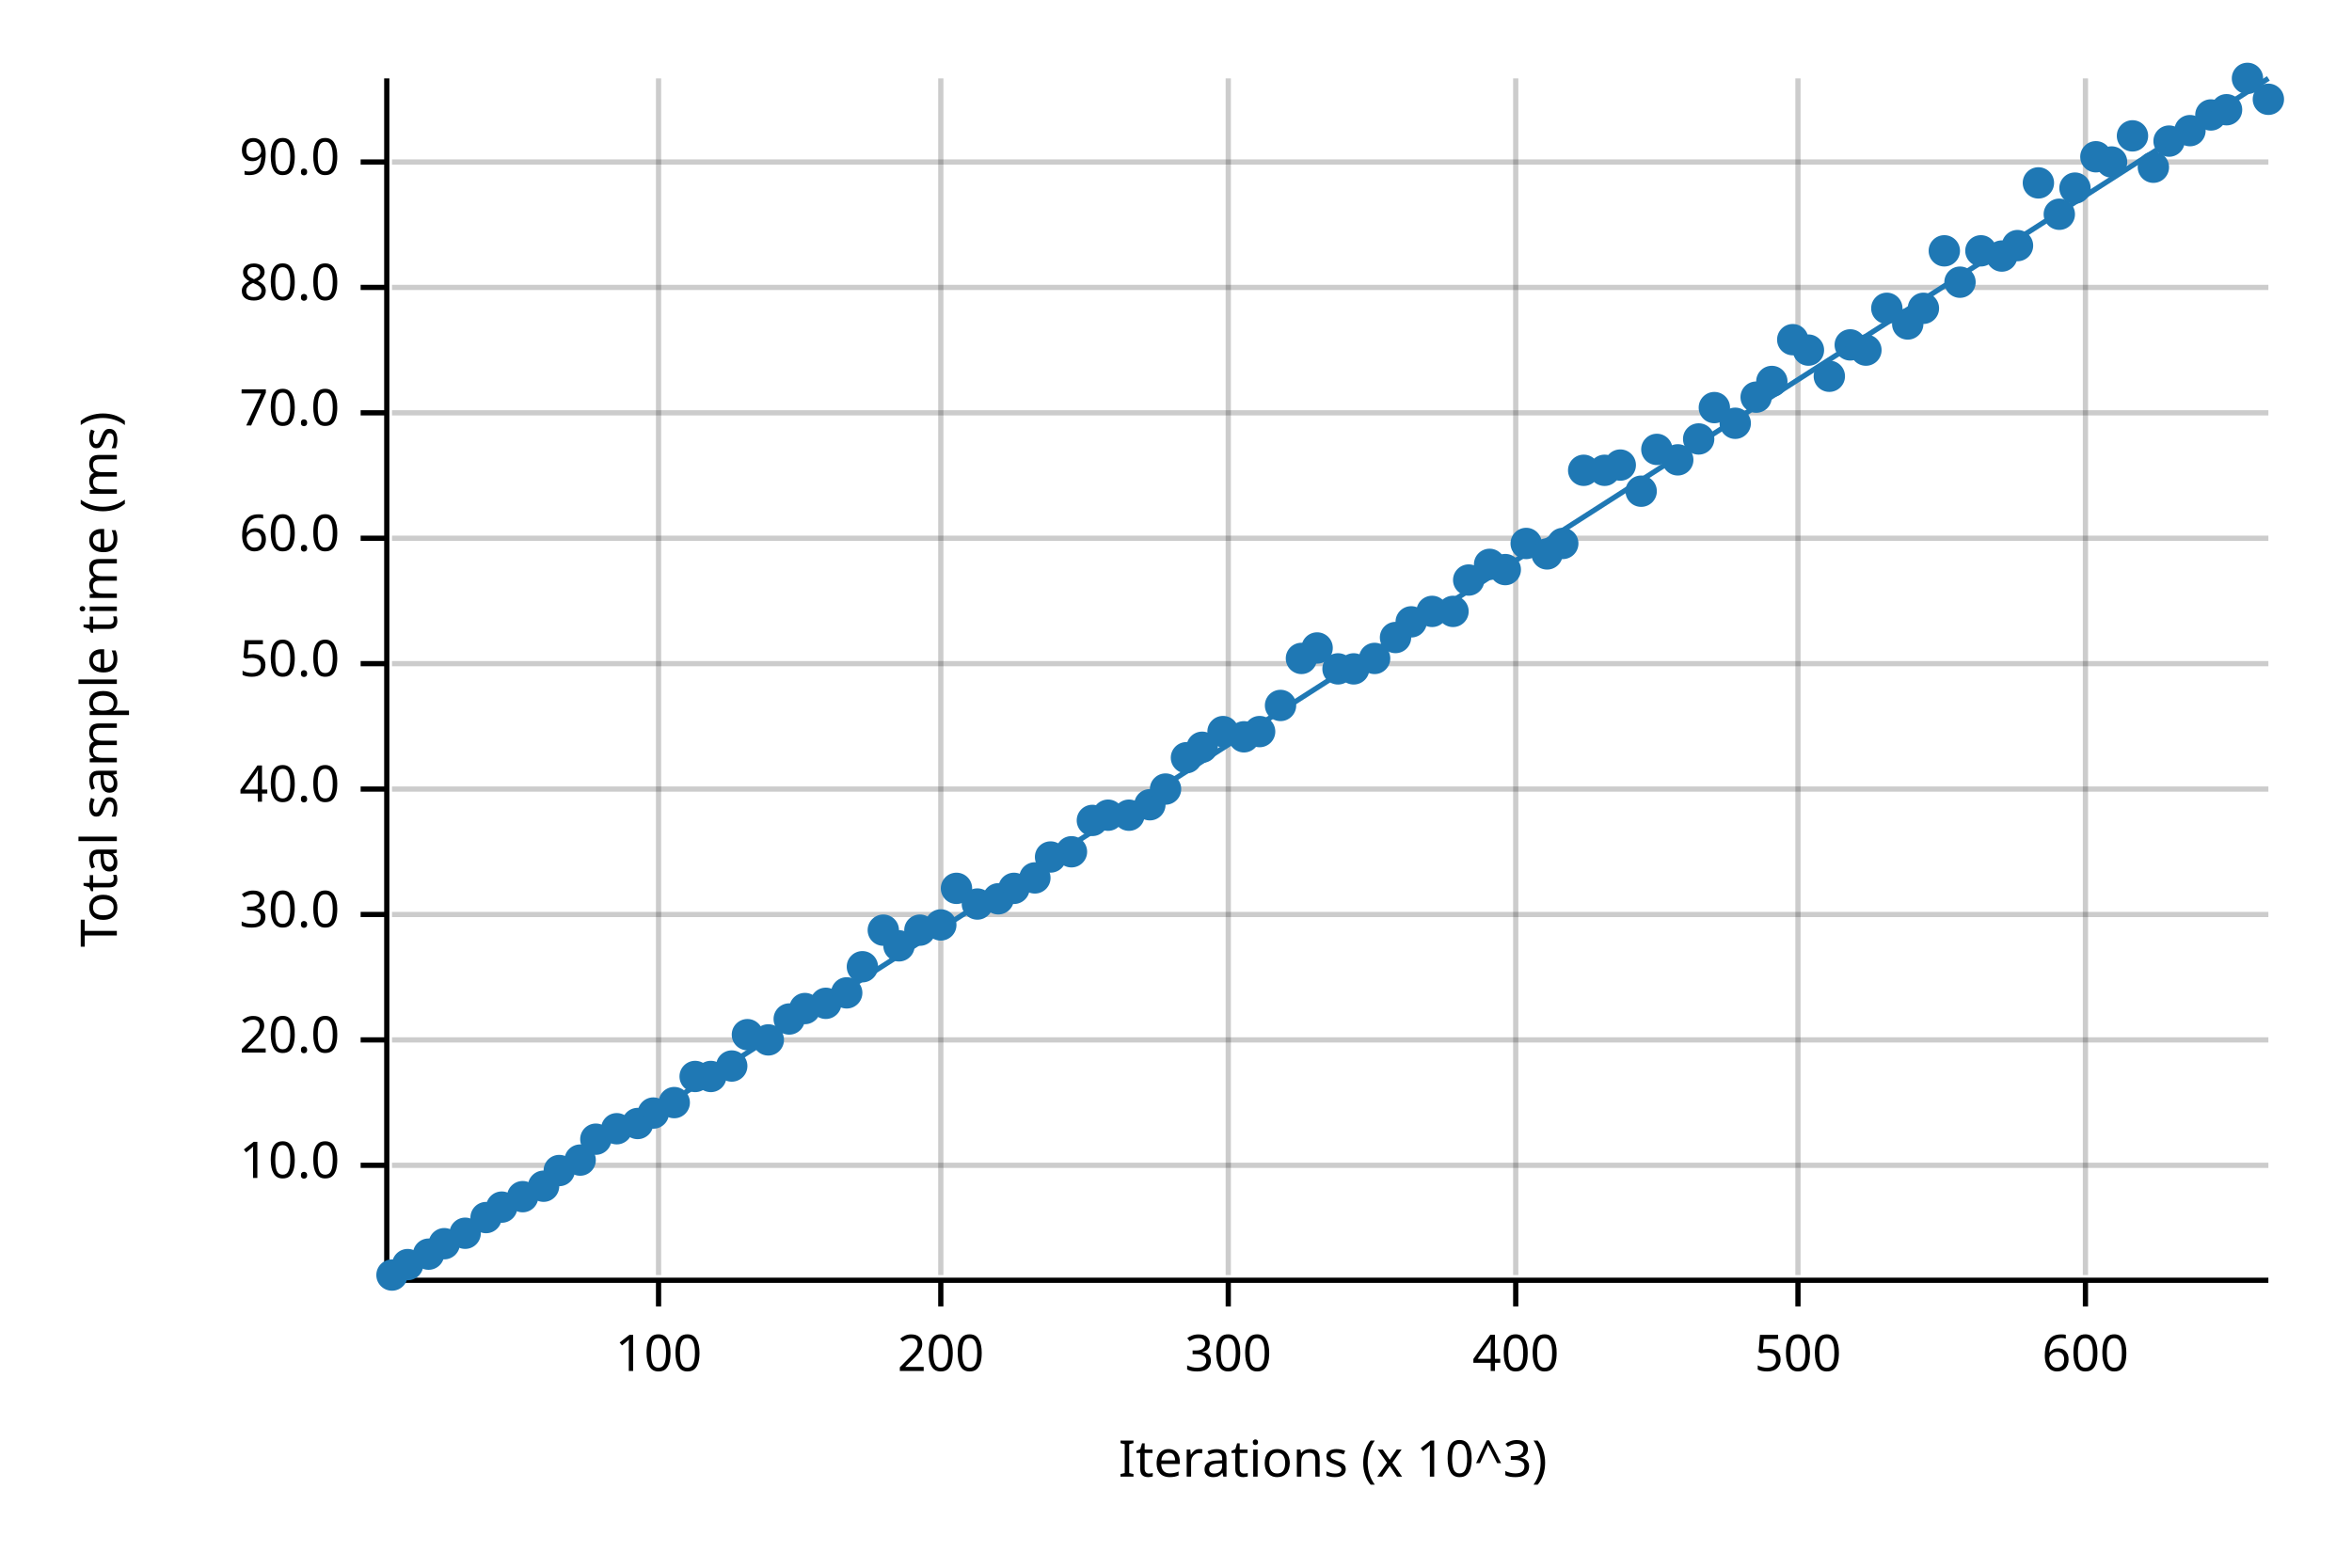
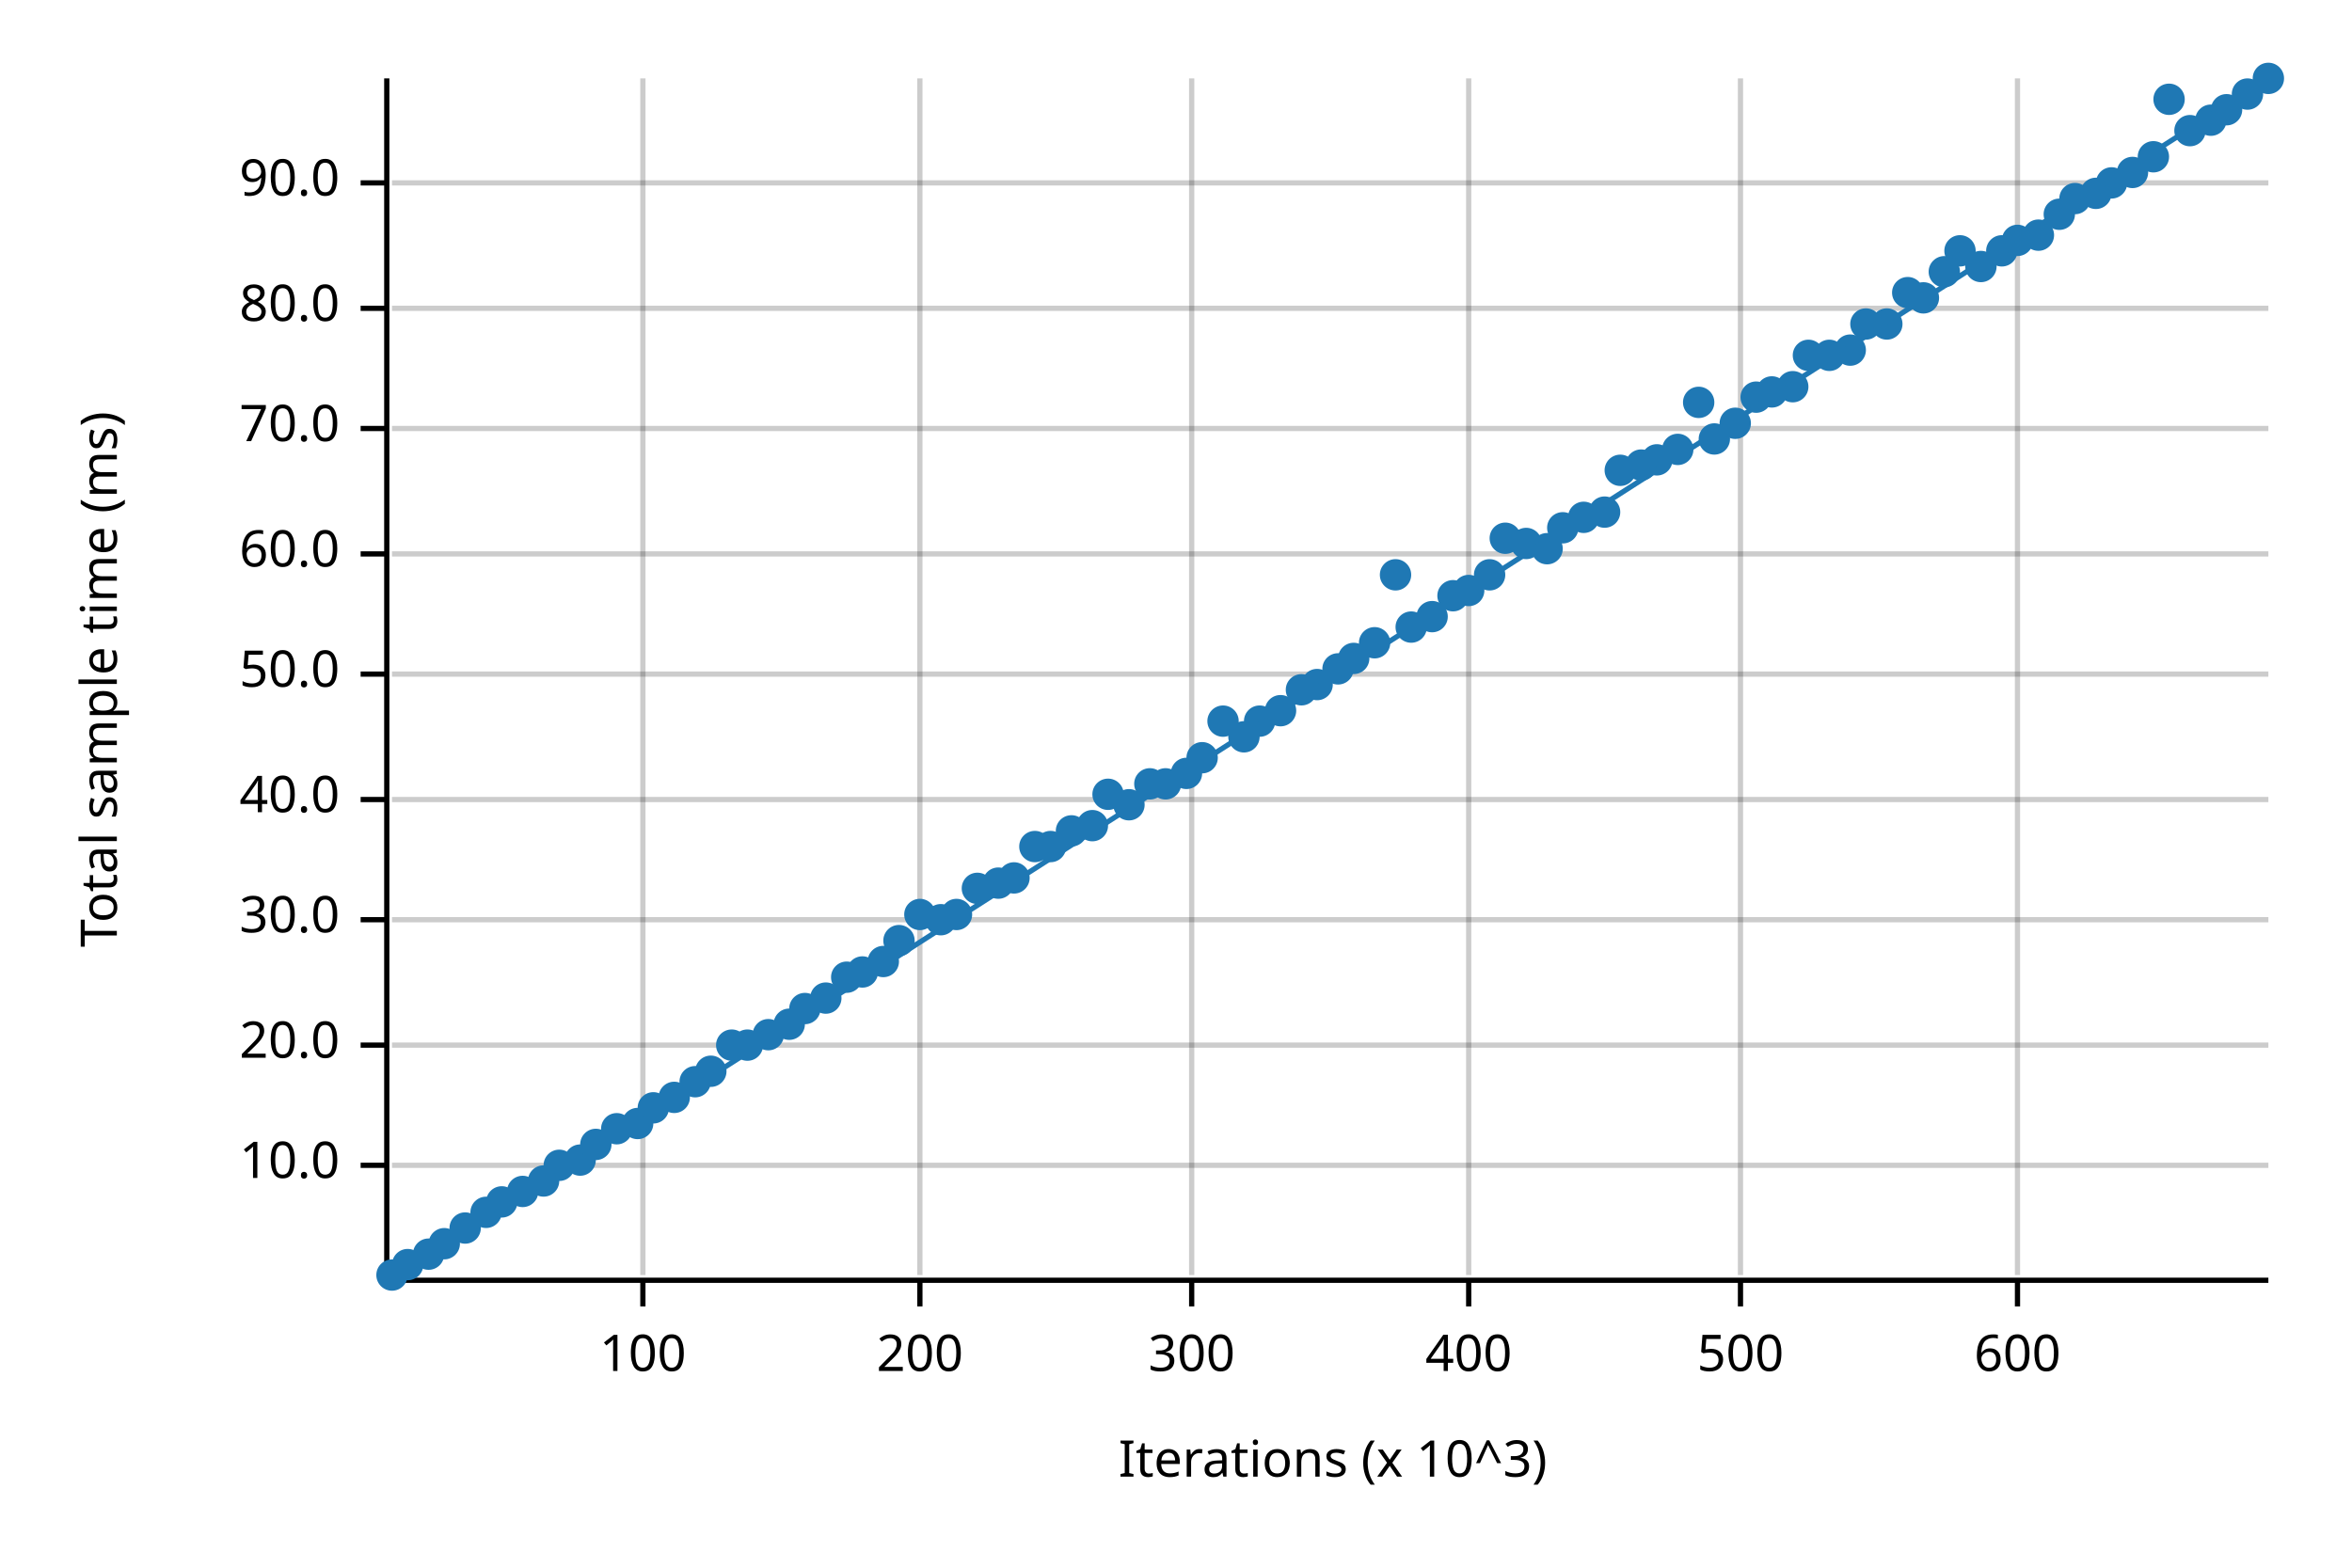
<svg xmlns="http://www.w3.org/2000/svg" width="450" height="300" viewBox="0 0 450 300">
  <text x="15" y="130" dy="0.76em" text-anchor="middle" font-family="sans-serif" font-size="9.677" opacity="1" fill="#000000" transform="rotate(270, 15, 130)">
Total sample time (ms)
</text>
  <text x="255" y="285" dy="-0.5ex" text-anchor="middle" font-family="sans-serif" font-size="9.677" opacity="1" fill="#000000">
Iterations (x 10^3)
</text>
-   <line opacity="0.2" stroke="#000000" stroke-width="1" x1="126" y1="244" x2="126" y2="15" />
-   <line opacity="0.2" stroke="#000000" stroke-width="1" x1="180" y1="244" x2="180" y2="15" />
-   <line opacity="0.2" stroke="#000000" stroke-width="1" x1="235" y1="244" x2="235" y2="15" />
-   <line opacity="0.2" stroke="#000000" stroke-width="1" x1="290" y1="244" x2="290" y2="15" />
-   <line opacity="0.2" stroke="#000000" stroke-width="1" x1="344" y1="244" x2="344" y2="15" />
-   <line opacity="0.2" stroke="#000000" stroke-width="1" x1="399" y1="244" x2="399" y2="15" />
+   <line opacity="0.2" stroke="#000000" stroke-width="1" x1="123" y1="244" x2="123" y2="15" />
+   <line opacity="0.2" stroke="#000000" stroke-width="1" x1="176" y1="244" x2="176" y2="15" />
+   <line opacity="0.2" stroke="#000000" stroke-width="1" x1="228" y1="244" x2="228" y2="15" />
+   <line opacity="0.2" stroke="#000000" stroke-width="1" x1="281" y1="244" x2="281" y2="15" />
+   <line opacity="0.2" stroke="#000000" stroke-width="1" x1="333" y1="244" x2="333" y2="15" />
+   <line opacity="0.2" stroke="#000000" stroke-width="1" x1="386" y1="244" x2="386" y2="15" />
  <line opacity="0.2" stroke="#000000" stroke-width="1" x1="75" y1="223" x2="434" y2="223" />
-   <line opacity="0.2" stroke="#000000" stroke-width="1" x1="75" y1="199" x2="434" y2="199" />
-   <line opacity="0.2" stroke="#000000" stroke-width="1" x1="75" y1="175" x2="434" y2="175" />
-   <line opacity="0.2" stroke="#000000" stroke-width="1" x1="75" y1="151" x2="434" y2="151" />
-   <line opacity="0.2" stroke="#000000" stroke-width="1" x1="75" y1="127" x2="434" y2="127" />
-   <line opacity="0.2" stroke="#000000" stroke-width="1" x1="75" y1="103" x2="434" y2="103" />
-   <line opacity="0.2" stroke="#000000" stroke-width="1" x1="75" y1="79" x2="434" y2="79" />
-   <line opacity="0.2" stroke="#000000" stroke-width="1" x1="75" y1="55" x2="434" y2="55" />
-   <line opacity="0.2" stroke="#000000" stroke-width="1" x1="75" y1="31" x2="434" y2="31" />
+   <line opacity="0.2" stroke="#000000" stroke-width="1" x1="75" y1="200" x2="434" y2="200" />
+   <line opacity="0.2" stroke="#000000" stroke-width="1" x1="75" y1="176" x2="434" y2="176" />
+   <line opacity="0.2" stroke="#000000" stroke-width="1" x1="75" y1="153" x2="434" y2="153" />
+   <line opacity="0.2" stroke="#000000" stroke-width="1" x1="75" y1="129" x2="434" y2="129" />
+   <line opacity="0.2" stroke="#000000" stroke-width="1" x1="75" y1="106" x2="434" y2="106" />
+   <line opacity="0.2" stroke="#000000" stroke-width="1" x1="75" y1="82" x2="434" y2="82" />
+   <line opacity="0.2" stroke="#000000" stroke-width="1" x1="75" y1="59" x2="434" y2="59" />
+   <line opacity="0.2" stroke="#000000" stroke-width="1" x1="75" y1="35" x2="434" y2="35" />
  <polyline fill="none" opacity="1" stroke="#000000" stroke-width="1" points="74,15 74,244 " />
  <text x="65" y="223" dy="0.5ex" text-anchor="end" font-family="sans-serif" font-size="9.677" opacity="1" fill="#000000">
10.0
</text>
  <polyline fill="none" opacity="1" stroke="#000000" stroke-width="1" points="69,223 74,223 " />
-   <text x="65" y="199" dy="0.5ex" text-anchor="end" font-family="sans-serif" font-size="9.677" opacity="1" fill="#000000">
+   <text x="65" y="200" dy="0.5ex" text-anchor="end" font-family="sans-serif" font-size="9.677" opacity="1" fill="#000000">
20.0
</text>
-   <polyline fill="none" opacity="1" stroke="#000000" stroke-width="1" points="69,199 74,199 " />
-   <text x="65" y="175" dy="0.5ex" text-anchor="end" font-family="sans-serif" font-size="9.677" opacity="1" fill="#000000">
+   <polyline fill="none" opacity="1" stroke="#000000" stroke-width="1" points="69,200 74,200 " />
+   <text x="65" y="176" dy="0.5ex" text-anchor="end" font-family="sans-serif" font-size="9.677" opacity="1" fill="#000000">
30.0
</text>
-   <polyline fill="none" opacity="1" stroke="#000000" stroke-width="1" points="69,175 74,175 " />
-   <text x="65" y="151" dy="0.5ex" text-anchor="end" font-family="sans-serif" font-size="9.677" opacity="1" fill="#000000">
+   <polyline fill="none" opacity="1" stroke="#000000" stroke-width="1" points="69,176 74,176 " />
+   <text x="65" y="153" dy="0.5ex" text-anchor="end" font-family="sans-serif" font-size="9.677" opacity="1" fill="#000000">
40.0
</text>
-   <polyline fill="none" opacity="1" stroke="#000000" stroke-width="1" points="69,151 74,151 " />
-   <text x="65" y="127" dy="0.5ex" text-anchor="end" font-family="sans-serif" font-size="9.677" opacity="1" fill="#000000">
+   <polyline fill="none" opacity="1" stroke="#000000" stroke-width="1" points="69,153 74,153 " />
+   <text x="65" y="129" dy="0.5ex" text-anchor="end" font-family="sans-serif" font-size="9.677" opacity="1" fill="#000000">
50.0
</text>
-   <polyline fill="none" opacity="1" stroke="#000000" stroke-width="1" points="69,127 74,127 " />
-   <text x="65" y="103" dy="0.5ex" text-anchor="end" font-family="sans-serif" font-size="9.677" opacity="1" fill="#000000">
+   <polyline fill="none" opacity="1" stroke="#000000" stroke-width="1" points="69,129 74,129 " />
+   <text x="65" y="106" dy="0.5ex" text-anchor="end" font-family="sans-serif" font-size="9.677" opacity="1" fill="#000000">
60.0
</text>
-   <polyline fill="none" opacity="1" stroke="#000000" stroke-width="1" points="69,103 74,103 " />
-   <text x="65" y="79" dy="0.5ex" text-anchor="end" font-family="sans-serif" font-size="9.677" opacity="1" fill="#000000">
+   <polyline fill="none" opacity="1" stroke="#000000" stroke-width="1" points="69,106 74,106 " />
+   <text x="65" y="82" dy="0.5ex" text-anchor="end" font-family="sans-serif" font-size="9.677" opacity="1" fill="#000000">
70.0
</text>
-   <polyline fill="none" opacity="1" stroke="#000000" stroke-width="1" points="69,79 74,79 " />
-   <text x="65" y="55" dy="0.5ex" text-anchor="end" font-family="sans-serif" font-size="9.677" opacity="1" fill="#000000">
+   <polyline fill="none" opacity="1" stroke="#000000" stroke-width="1" points="69,82 74,82 " />
+   <text x="65" y="59" dy="0.5ex" text-anchor="end" font-family="sans-serif" font-size="9.677" opacity="1" fill="#000000">
80.0
</text>
-   <polyline fill="none" opacity="1" stroke="#000000" stroke-width="1" points="69,55 74,55 " />
-   <text x="65" y="31" dy="0.5ex" text-anchor="end" font-family="sans-serif" font-size="9.677" opacity="1" fill="#000000">
+   <polyline fill="none" opacity="1" stroke="#000000" stroke-width="1" points="69,59 74,59 " />
+   <text x="65" y="35" dy="0.5ex" text-anchor="end" font-family="sans-serif" font-size="9.677" opacity="1" fill="#000000">
90.0
</text>
-   <polyline fill="none" opacity="1" stroke="#000000" stroke-width="1" points="69,31 74,31 " />
+   <polyline fill="none" opacity="1" stroke="#000000" stroke-width="1" points="69,35 74,35 " />
  <polyline fill="none" opacity="1" stroke="#000000" stroke-width="1" points="75,245 434,245 " />
-   <text x="126" y="255" dy="0.76em" text-anchor="middle" font-family="sans-serif" font-size="9.677" opacity="1" fill="#000000">
+   <text x="123" y="255" dy="0.76em" text-anchor="middle" font-family="sans-serif" font-size="9.677" opacity="1" fill="#000000">
100
</text>
-   <polyline fill="none" opacity="1" stroke="#000000" stroke-width="1" points="126,245 126,250 " />
-   <text x="180" y="255" dy="0.76em" text-anchor="middle" font-family="sans-serif" font-size="9.677" opacity="1" fill="#000000">
+   <polyline fill="none" opacity="1" stroke="#000000" stroke-width="1" points="123,245 123,250 " />
+   <text x="176" y="255" dy="0.76em" text-anchor="middle" font-family="sans-serif" font-size="9.677" opacity="1" fill="#000000">
200
</text>
-   <polyline fill="none" opacity="1" stroke="#000000" stroke-width="1" points="180,245 180,250 " />
-   <text x="235" y="255" dy="0.76em" text-anchor="middle" font-family="sans-serif" font-size="9.677" opacity="1" fill="#000000">
+   <polyline fill="none" opacity="1" stroke="#000000" stroke-width="1" points="176,245 176,250 " />
+   <text x="228" y="255" dy="0.76em" text-anchor="middle" font-family="sans-serif" font-size="9.677" opacity="1" fill="#000000">
300
</text>
-   <polyline fill="none" opacity="1" stroke="#000000" stroke-width="1" points="235,245 235,250 " />
-   <text x="290" y="255" dy="0.76em" text-anchor="middle" font-family="sans-serif" font-size="9.677" opacity="1" fill="#000000">
+   <polyline fill="none" opacity="1" stroke="#000000" stroke-width="1" points="228,245 228,250 " />
+   <text x="281" y="255" dy="0.76em" text-anchor="middle" font-family="sans-serif" font-size="9.677" opacity="1" fill="#000000">
400
</text>
-   <polyline fill="none" opacity="1" stroke="#000000" stroke-width="1" points="290,245 290,250 " />
-   <text x="344" y="255" dy="0.76em" text-anchor="middle" font-family="sans-serif" font-size="9.677" opacity="1" fill="#000000">
+   <polyline fill="none" opacity="1" stroke="#000000" stroke-width="1" points="281,245 281,250 " />
+   <text x="333" y="255" dy="0.76em" text-anchor="middle" font-family="sans-serif" font-size="9.677" opacity="1" fill="#000000">
500
</text>
-   <polyline fill="none" opacity="1" stroke="#000000" stroke-width="1" points="344,245 344,250 " />
-   <text x="399" y="255" dy="0.76em" text-anchor="middle" font-family="sans-serif" font-size="9.677" opacity="1" fill="#000000">
+   <polyline fill="none" opacity="1" stroke="#000000" stroke-width="1" points="333,245 333,250 " />
+   <text x="386" y="255" dy="0.76em" text-anchor="middle" font-family="sans-serif" font-size="9.677" opacity="1" fill="#000000">
600
</text>
-   <polyline fill="none" opacity="1" stroke="#000000" stroke-width="1" points="399,245 399,250 " />
+   <polyline fill="none" opacity="1" stroke="#000000" stroke-width="1" points="386,245 386,250 " />
  <circle cx="75" cy="244" r="3" opacity="1" fill="#1F78B4" stroke="none" stroke-width="1" />
  <circle cx="78" cy="242" r="3" opacity="1" fill="#1F78B4" stroke="none" stroke-width="1" />
  <circle cx="82" cy="240" r="3" opacity="1" fill="#1F78B4" stroke="none" stroke-width="1" />
  <circle cx="85" cy="238" r="3" opacity="1" fill="#1F78B4" stroke="none" stroke-width="1" />
-   <circle cx="89" cy="236" r="3" opacity="1" fill="#1F78B4" stroke="none" stroke-width="1" />
-   <circle cx="93" cy="233" r="3" opacity="1" fill="#1F78B4" stroke="none" stroke-width="1" />
-   <circle cx="96" cy="231" r="3" opacity="1" fill="#1F78B4" stroke="none" stroke-width="1" />
-   <circle cx="100" cy="229" r="3" opacity="1" fill="#1F78B4" stroke="none" stroke-width="1" />
-   <circle cx="104" cy="227" r="3" opacity="1" fill="#1F78B4" stroke="none" stroke-width="1" />
-   <circle cx="107" cy="224" r="3" opacity="1" fill="#1F78B4" stroke="none" stroke-width="1" />
+   <circle cx="89" cy="235" r="3" opacity="1" fill="#1F78B4" stroke="none" stroke-width="1" />
+   <circle cx="93" cy="232" r="3" opacity="1" fill="#1F78B4" stroke="none" stroke-width="1" />
+   <circle cx="96" cy="230" r="3" opacity="1" fill="#1F78B4" stroke="none" stroke-width="1" />
+   <circle cx="100" cy="228" r="3" opacity="1" fill="#1F78B4" stroke="none" stroke-width="1" />
+   <circle cx="104" cy="226" r="3" opacity="1" fill="#1F78B4" stroke="none" stroke-width="1" />
+   <circle cx="107" cy="223" r="3" opacity="1" fill="#1F78B4" stroke="none" stroke-width="1" />
  <circle cx="111" cy="222" r="3" opacity="1" fill="#1F78B4" stroke="none" stroke-width="1" />
-   <circle cx="114" cy="218" r="3" opacity="1" fill="#1F78B4" stroke="none" stroke-width="1" />
+   <circle cx="114" cy="219" r="3" opacity="1" fill="#1F78B4" stroke="none" stroke-width="1" />
  <circle cx="118" cy="216" r="3" opacity="1" fill="#1F78B4" stroke="none" stroke-width="1" />
  <circle cx="122" cy="215" r="3" opacity="1" fill="#1F78B4" stroke="none" stroke-width="1" />
-   <circle cx="125" cy="213" r="3" opacity="1" fill="#1F78B4" stroke="none" stroke-width="1" />
-   <circle cx="129" cy="211" r="3" opacity="1" fill="#1F78B4" stroke="none" stroke-width="1" />
-   <circle cx="133" cy="206" r="3" opacity="1" fill="#1F78B4" stroke="none" stroke-width="1" />
-   <circle cx="136" cy="206" r="3" opacity="1" fill="#1F78B4" stroke="none" stroke-width="1" />
-   <circle cx="140" cy="204" r="3" opacity="1" fill="#1F78B4" stroke="none" stroke-width="1" />
-   <circle cx="143" cy="198" r="3" opacity="1" fill="#1F78B4" stroke="none" stroke-width="1" />
-   <circle cx="147" cy="199" r="3" opacity="1" fill="#1F78B4" stroke="none" stroke-width="1" />
-   <circle cx="151" cy="195" r="3" opacity="1" fill="#1F78B4" stroke="none" stroke-width="1" />
+   <circle cx="125" cy="212" r="3" opacity="1" fill="#1F78B4" stroke="none" stroke-width="1" />
+   <circle cx="129" cy="210" r="3" opacity="1" fill="#1F78B4" stroke="none" stroke-width="1" />
+   <circle cx="133" cy="207" r="3" opacity="1" fill="#1F78B4" stroke="none" stroke-width="1" />
+   <circle cx="136" cy="205" r="3" opacity="1" fill="#1F78B4" stroke="none" stroke-width="1" />
+   <circle cx="140" cy="200" r="3" opacity="1" fill="#1F78B4" stroke="none" stroke-width="1" />
+   <circle cx="143" cy="200" r="3" opacity="1" fill="#1F78B4" stroke="none" stroke-width="1" />
+   <circle cx="147" cy="198" r="3" opacity="1" fill="#1F78B4" stroke="none" stroke-width="1" />
+   <circle cx="151" cy="196" r="3" opacity="1" fill="#1F78B4" stroke="none" stroke-width="1" />
  <circle cx="154" cy="193" r="3" opacity="1" fill="#1F78B4" stroke="none" stroke-width="1" />
-   <circle cx="158" cy="192" r="3" opacity="1" fill="#1F78B4" stroke="none" stroke-width="1" />
-   <circle cx="162" cy="190" r="3" opacity="1" fill="#1F78B4" stroke="none" stroke-width="1" />
-   <circle cx="165" cy="185" r="3" opacity="1" fill="#1F78B4" stroke="none" stroke-width="1" />
-   <circle cx="169" cy="178" r="3" opacity="1" fill="#1F78B4" stroke="none" stroke-width="1" />
-   <circle cx="172" cy="181" r="3" opacity="1" fill="#1F78B4" stroke="none" stroke-width="1" />
-   <circle cx="176" cy="178" r="3" opacity="1" fill="#1F78B4" stroke="none" stroke-width="1" />
-   <circle cx="180" cy="177" r="3" opacity="1" fill="#1F78B4" stroke="none" stroke-width="1" />
-   <circle cx="183" cy="170" r="3" opacity="1" fill="#1F78B4" stroke="none" stroke-width="1" />
-   <circle cx="187" cy="173" r="3" opacity="1" fill="#1F78B4" stroke="none" stroke-width="1" />
-   <circle cx="191" cy="172" r="3" opacity="1" fill="#1F78B4" stroke="none" stroke-width="1" />
-   <circle cx="194" cy="170" r="3" opacity="1" fill="#1F78B4" stroke="none" stroke-width="1" />
-   <circle cx="198" cy="168" r="3" opacity="1" fill="#1F78B4" stroke="none" stroke-width="1" />
-   <circle cx="201" cy="164" r="3" opacity="1" fill="#1F78B4" stroke="none" stroke-width="1" />
-   <circle cx="205" cy="163" r="3" opacity="1" fill="#1F78B4" stroke="none" stroke-width="1" />
-   <circle cx="209" cy="157" r="3" opacity="1" fill="#1F78B4" stroke="none" stroke-width="1" />
-   <circle cx="212" cy="156" r="3" opacity="1" fill="#1F78B4" stroke="none" stroke-width="1" />
-   <circle cx="216" cy="156" r="3" opacity="1" fill="#1F78B4" stroke="none" stroke-width="1" />
-   <circle cx="220" cy="154" r="3" opacity="1" fill="#1F78B4" stroke="none" stroke-width="1" />
-   <circle cx="223" cy="151" r="3" opacity="1" fill="#1F78B4" stroke="none" stroke-width="1" />
-   <circle cx="227" cy="145" r="3" opacity="1" fill="#1F78B4" stroke="none" stroke-width="1" />
-   <circle cx="230" cy="143" r="3" opacity="1" fill="#1F78B4" stroke="none" stroke-width="1" />
-   <circle cx="234" cy="140" r="3" opacity="1" fill="#1F78B4" stroke="none" stroke-width="1" />
+   <circle cx="158" cy="191" r="3" opacity="1" fill="#1F78B4" stroke="none" stroke-width="1" />
+   <circle cx="162" cy="187" r="3" opacity="1" fill="#1F78B4" stroke="none" stroke-width="1" />
+   <circle cx="165" cy="186" r="3" opacity="1" fill="#1F78B4" stroke="none" stroke-width="1" />
+   <circle cx="169" cy="184" r="3" opacity="1" fill="#1F78B4" stroke="none" stroke-width="1" />
+   <circle cx="172" cy="180" r="3" opacity="1" fill="#1F78B4" stroke="none" stroke-width="1" />
+   <circle cx="176" cy="175" r="3" opacity="1" fill="#1F78B4" stroke="none" stroke-width="1" />
+   <circle cx="180" cy="176" r="3" opacity="1" fill="#1F78B4" stroke="none" stroke-width="1" />
+   <circle cx="183" cy="175" r="3" opacity="1" fill="#1F78B4" stroke="none" stroke-width="1" />
+   <circle cx="187" cy="170" r="3" opacity="1" fill="#1F78B4" stroke="none" stroke-width="1" />
+   <circle cx="191" cy="169" r="3" opacity="1" fill="#1F78B4" stroke="none" stroke-width="1" />
+   <circle cx="194" cy="168" r="3" opacity="1" fill="#1F78B4" stroke="none" stroke-width="1" />
+   <circle cx="198" cy="162" r="3" opacity="1" fill="#1F78B4" stroke="none" stroke-width="1" />
+   <circle cx="201" cy="162" r="3" opacity="1" fill="#1F78B4" stroke="none" stroke-width="1" />
+   <circle cx="205" cy="159" r="3" opacity="1" fill="#1F78B4" stroke="none" stroke-width="1" />
+   <circle cx="209" cy="158" r="3" opacity="1" fill="#1F78B4" stroke="none" stroke-width="1" />
+   <circle cx="212" cy="152" r="3" opacity="1" fill="#1F78B4" stroke="none" stroke-width="1" />
+   <circle cx="216" cy="154" r="3" opacity="1" fill="#1F78B4" stroke="none" stroke-width="1" />
+   <circle cx="220" cy="150" r="3" opacity="1" fill="#1F78B4" stroke="none" stroke-width="1" />
+   <circle cx="223" cy="150" r="3" opacity="1" fill="#1F78B4" stroke="none" stroke-width="1" />
+   <circle cx="227" cy="148" r="3" opacity="1" fill="#1F78B4" stroke="none" stroke-width="1" />
+   <circle cx="230" cy="145" r="3" opacity="1" fill="#1F78B4" stroke="none" stroke-width="1" />
+   <circle cx="234" cy="138" r="3" opacity="1" fill="#1F78B4" stroke="none" stroke-width="1" />
  <circle cx="238" cy="141" r="3" opacity="1" fill="#1F78B4" stroke="none" stroke-width="1" />
-   <circle cx="241" cy="140" r="3" opacity="1" fill="#1F78B4" stroke="none" stroke-width="1" />
-   <circle cx="245" cy="135" r="3" opacity="1" fill="#1F78B4" stroke="none" stroke-width="1" />
-   <circle cx="249" cy="126" r="3" opacity="1" fill="#1F78B4" stroke="none" stroke-width="1" />
-   <circle cx="252" cy="124" r="3" opacity="1" fill="#1F78B4" stroke="none" stroke-width="1" />
+   <circle cx="241" cy="138" r="3" opacity="1" fill="#1F78B4" stroke="none" stroke-width="1" />
+   <circle cx="245" cy="136" r="3" opacity="1" fill="#1F78B4" stroke="none" stroke-width="1" />
+   <circle cx="249" cy="132" r="3" opacity="1" fill="#1F78B4" stroke="none" stroke-width="1" />
+   <circle cx="252" cy="131" r="3" opacity="1" fill="#1F78B4" stroke="none" stroke-width="1" />
  <circle cx="256" cy="128" r="3" opacity="1" fill="#1F78B4" stroke="none" stroke-width="1" />
-   <circle cx="259" cy="128" r="3" opacity="1" fill="#1F78B4" stroke="none" stroke-width="1" />
-   <circle cx="263" cy="126" r="3" opacity="1" fill="#1F78B4" stroke="none" stroke-width="1" />
-   <circle cx="267" cy="122" r="3" opacity="1" fill="#1F78B4" stroke="none" stroke-width="1" />
-   <circle cx="270" cy="119" r="3" opacity="1" fill="#1F78B4" stroke="none" stroke-width="1" />
-   <circle cx="274" cy="117" r="3" opacity="1" fill="#1F78B4" stroke="none" stroke-width="1" />
-   <circle cx="278" cy="117" r="3" opacity="1" fill="#1F78B4" stroke="none" stroke-width="1" />
-   <circle cx="281" cy="111" r="3" opacity="1" fill="#1F78B4" stroke="none" stroke-width="1" />
-   <circle cx="285" cy="108" r="3" opacity="1" fill="#1F78B4" stroke="none" stroke-width="1" />
-   <circle cx="288" cy="109" r="3" opacity="1" fill="#1F78B4" stroke="none" stroke-width="1" />
+   <circle cx="259" cy="126" r="3" opacity="1" fill="#1F78B4" stroke="none" stroke-width="1" />
+   <circle cx="263" cy="123" r="3" opacity="1" fill="#1F78B4" stroke="none" stroke-width="1" />
+   <circle cx="267" cy="110" r="3" opacity="1" fill="#1F78B4" stroke="none" stroke-width="1" />
+   <circle cx="270" cy="120" r="3" opacity="1" fill="#1F78B4" stroke="none" stroke-width="1" />
+   <circle cx="274" cy="118" r="3" opacity="1" fill="#1F78B4" stroke="none" stroke-width="1" />
+   <circle cx="278" cy="114" r="3" opacity="1" fill="#1F78B4" stroke="none" stroke-width="1" />
+   <circle cx="281" cy="113" r="3" opacity="1" fill="#1F78B4" stroke="none" stroke-width="1" />
+   <circle cx="285" cy="110" r="3" opacity="1" fill="#1F78B4" stroke="none" stroke-width="1" />
+   <circle cx="288" cy="103" r="3" opacity="1" fill="#1F78B4" stroke="none" stroke-width="1" />
  <circle cx="292" cy="104" r="3" opacity="1" fill="#1F78B4" stroke="none" stroke-width="1" />
-   <circle cx="296" cy="106" r="3" opacity="1" fill="#1F78B4" stroke="none" stroke-width="1" />
-   <circle cx="299" cy="104" r="3" opacity="1" fill="#1F78B4" stroke="none" stroke-width="1" />
-   <circle cx="303" cy="90" r="3" opacity="1" fill="#1F78B4" stroke="none" stroke-width="1" />
-   <circle cx="307" cy="90" r="3" opacity="1" fill="#1F78B4" stroke="none" stroke-width="1" />
-   <circle cx="310" cy="89" r="3" opacity="1" fill="#1F78B4" stroke="none" stroke-width="1" />
-   <circle cx="314" cy="94" r="3" opacity="1" fill="#1F78B4" stroke="none" stroke-width="1" />
-   <circle cx="317" cy="86" r="3" opacity="1" fill="#1F78B4" stroke="none" stroke-width="1" />
-   <circle cx="321" cy="88" r="3" opacity="1" fill="#1F78B4" stroke="none" stroke-width="1" />
-   <circle cx="325" cy="84" r="3" opacity="1" fill="#1F78B4" stroke="none" stroke-width="1" />
-   <circle cx="328" cy="78" r="3" opacity="1" fill="#1F78B4" stroke="none" stroke-width="1" />
+   <circle cx="296" cy="105" r="3" opacity="1" fill="#1F78B4" stroke="none" stroke-width="1" />
+   <circle cx="299" cy="101" r="3" opacity="1" fill="#1F78B4" stroke="none" stroke-width="1" />
+   <circle cx="303" cy="99" r="3" opacity="1" fill="#1F78B4" stroke="none" stroke-width="1" />
+   <circle cx="307" cy="98" r="3" opacity="1" fill="#1F78B4" stroke="none" stroke-width="1" />
+   <circle cx="310" cy="90" r="3" opacity="1" fill="#1F78B4" stroke="none" stroke-width="1" />
+   <circle cx="314" cy="89" r="3" opacity="1" fill="#1F78B4" stroke="none" stroke-width="1" />
+   <circle cx="317" cy="88" r="3" opacity="1" fill="#1F78B4" stroke="none" stroke-width="1" />
+   <circle cx="321" cy="86" r="3" opacity="1" fill="#1F78B4" stroke="none" stroke-width="1" />
+   <circle cx="325" cy="77" r="3" opacity="1" fill="#1F78B4" stroke="none" stroke-width="1" />
+   <circle cx="328" cy="84" r="3" opacity="1" fill="#1F78B4" stroke="none" stroke-width="1" />
  <circle cx="332" cy="81" r="3" opacity="1" fill="#1F78B4" stroke="none" stroke-width="1" />
  <circle cx="336" cy="76" r="3" opacity="1" fill="#1F78B4" stroke="none" stroke-width="1" />
-   <circle cx="339" cy="73" r="3" opacity="1" fill="#1F78B4" stroke="none" stroke-width="1" />
-   <circle cx="343" cy="65" r="3" opacity="1" fill="#1F78B4" stroke="none" stroke-width="1" />
-   <circle cx="346" cy="67" r="3" opacity="1" fill="#1F78B4" stroke="none" stroke-width="1" />
-   <circle cx="350" cy="72" r="3" opacity="1" fill="#1F78B4" stroke="none" stroke-width="1" />
-   <circle cx="354" cy="66" r="3" opacity="1" fill="#1F78B4" stroke="none" stroke-width="1" />
-   <circle cx="357" cy="67" r="3" opacity="1" fill="#1F78B4" stroke="none" stroke-width="1" />
-   <circle cx="361" cy="59" r="3" opacity="1" fill="#1F78B4" stroke="none" stroke-width="1" />
-   <circle cx="365" cy="62" r="3" opacity="1" fill="#1F78B4" stroke="none" stroke-width="1" />
-   <circle cx="368" cy="59" r="3" opacity="1" fill="#1F78B4" stroke="none" stroke-width="1" />
-   <circle cx="372" cy="48" r="3" opacity="1" fill="#1F78B4" stroke="none" stroke-width="1" />
-   <circle cx="375" cy="54" r="3" opacity="1" fill="#1F78B4" stroke="none" stroke-width="1" />
-   <circle cx="379" cy="48" r="3" opacity="1" fill="#1F78B4" stroke="none" stroke-width="1" />
-   <circle cx="383" cy="49" r="3" opacity="1" fill="#1F78B4" stroke="none" stroke-width="1" />
-   <circle cx="386" cy="47" r="3" opacity="1" fill="#1F78B4" stroke="none" stroke-width="1" />
-   <circle cx="390" cy="35" r="3" opacity="1" fill="#1F78B4" stroke="none" stroke-width="1" />
+   <circle cx="339" cy="75" r="3" opacity="1" fill="#1F78B4" stroke="none" stroke-width="1" />
+   <circle cx="343" cy="74" r="3" opacity="1" fill="#1F78B4" stroke="none" stroke-width="1" />
+   <circle cx="346" cy="68" r="3" opacity="1" fill="#1F78B4" stroke="none" stroke-width="1" />
+   <circle cx="350" cy="68" r="3" opacity="1" fill="#1F78B4" stroke="none" stroke-width="1" />
+   <circle cx="354" cy="67" r="3" opacity="1" fill="#1F78B4" stroke="none" stroke-width="1" />
+   <circle cx="357" cy="62" r="3" opacity="1" fill="#1F78B4" stroke="none" stroke-width="1" />
+   <circle cx="361" cy="62" r="3" opacity="1" fill="#1F78B4" stroke="none" stroke-width="1" />
+   <circle cx="365" cy="56" r="3" opacity="1" fill="#1F78B4" stroke="none" stroke-width="1" />
+   <circle cx="368" cy="57" r="3" opacity="1" fill="#1F78B4" stroke="none" stroke-width="1" />
+   <circle cx="372" cy="52" r="3" opacity="1" fill="#1F78B4" stroke="none" stroke-width="1" />
+   <circle cx="375" cy="48" r="3" opacity="1" fill="#1F78B4" stroke="none" stroke-width="1" />
+   <circle cx="379" cy="51" r="3" opacity="1" fill="#1F78B4" stroke="none" stroke-width="1" />
+   <circle cx="383" cy="48" r="3" opacity="1" fill="#1F78B4" stroke="none" stroke-width="1" />
+   <circle cx="386" cy="46" r="3" opacity="1" fill="#1F78B4" stroke="none" stroke-width="1" />
+   <circle cx="390" cy="45" r="3" opacity="1" fill="#1F78B4" stroke="none" stroke-width="1" />
  <circle cx="394" cy="41" r="3" opacity="1" fill="#1F78B4" stroke="none" stroke-width="1" />
-   <circle cx="397" cy="36" r="3" opacity="1" fill="#1F78B4" stroke="none" stroke-width="1" />
-   <circle cx="401" cy="30" r="3" opacity="1" fill="#1F78B4" stroke="none" stroke-width="1" />
-   <circle cx="404" cy="31" r="3" opacity="1" fill="#1F78B4" stroke="none" stroke-width="1" />
-   <circle cx="408" cy="26" r="3" opacity="1" fill="#1F78B4" stroke="none" stroke-width="1" />
-   <circle cx="412" cy="32" r="3" opacity="1" fill="#1F78B4" stroke="none" stroke-width="1" />
-   <circle cx="415" cy="27" r="3" opacity="1" fill="#1F78B4" stroke="none" stroke-width="1" />
+   <circle cx="397" cy="38" r="3" opacity="1" fill="#1F78B4" stroke="none" stroke-width="1" />
+   <circle cx="401" cy="37" r="3" opacity="1" fill="#1F78B4" stroke="none" stroke-width="1" />
+   <circle cx="404" cy="35" r="3" opacity="1" fill="#1F78B4" stroke="none" stroke-width="1" />
+   <circle cx="408" cy="33" r="3" opacity="1" fill="#1F78B4" stroke="none" stroke-width="1" />
+   <circle cx="412" cy="30" r="3" opacity="1" fill="#1F78B4" stroke="none" stroke-width="1" />
+   <circle cx="415" cy="19" r="3" opacity="1" fill="#1F78B4" stroke="none" stroke-width="1" />
  <circle cx="419" cy="25" r="3" opacity="1" fill="#1F78B4" stroke="none" stroke-width="1" />
-   <circle cx="423" cy="22" r="3" opacity="1" fill="#1F78B4" stroke="none" stroke-width="1" />
+   <circle cx="423" cy="23" r="3" opacity="1" fill="#1F78B4" stroke="none" stroke-width="1" />
  <circle cx="426" cy="21" r="3" opacity="1" fill="#1F78B4" stroke="none" stroke-width="1" />
-   <circle cx="430" cy="15" r="3" opacity="1" fill="#1F78B4" stroke="none" stroke-width="1" />
-   <circle cx="434" cy="19" r="3" opacity="1" fill="#1F78B4" stroke="none" stroke-width="1" />
+   <circle cx="430" cy="18" r="3" opacity="1" fill="#1F78B4" stroke="none" stroke-width="1" />
+   <circle cx="434" cy="15" r="3" opacity="1" fill="#1F78B4" stroke="none" stroke-width="1" />
  <polyline fill="none" opacity="1" stroke="#1F78B4" stroke-width="1" points="75,245 434,15 " />
  <polygon opacity="0.25" fill="#1F78B4" points="75,245 434,15 434,15 " />
</svg>
